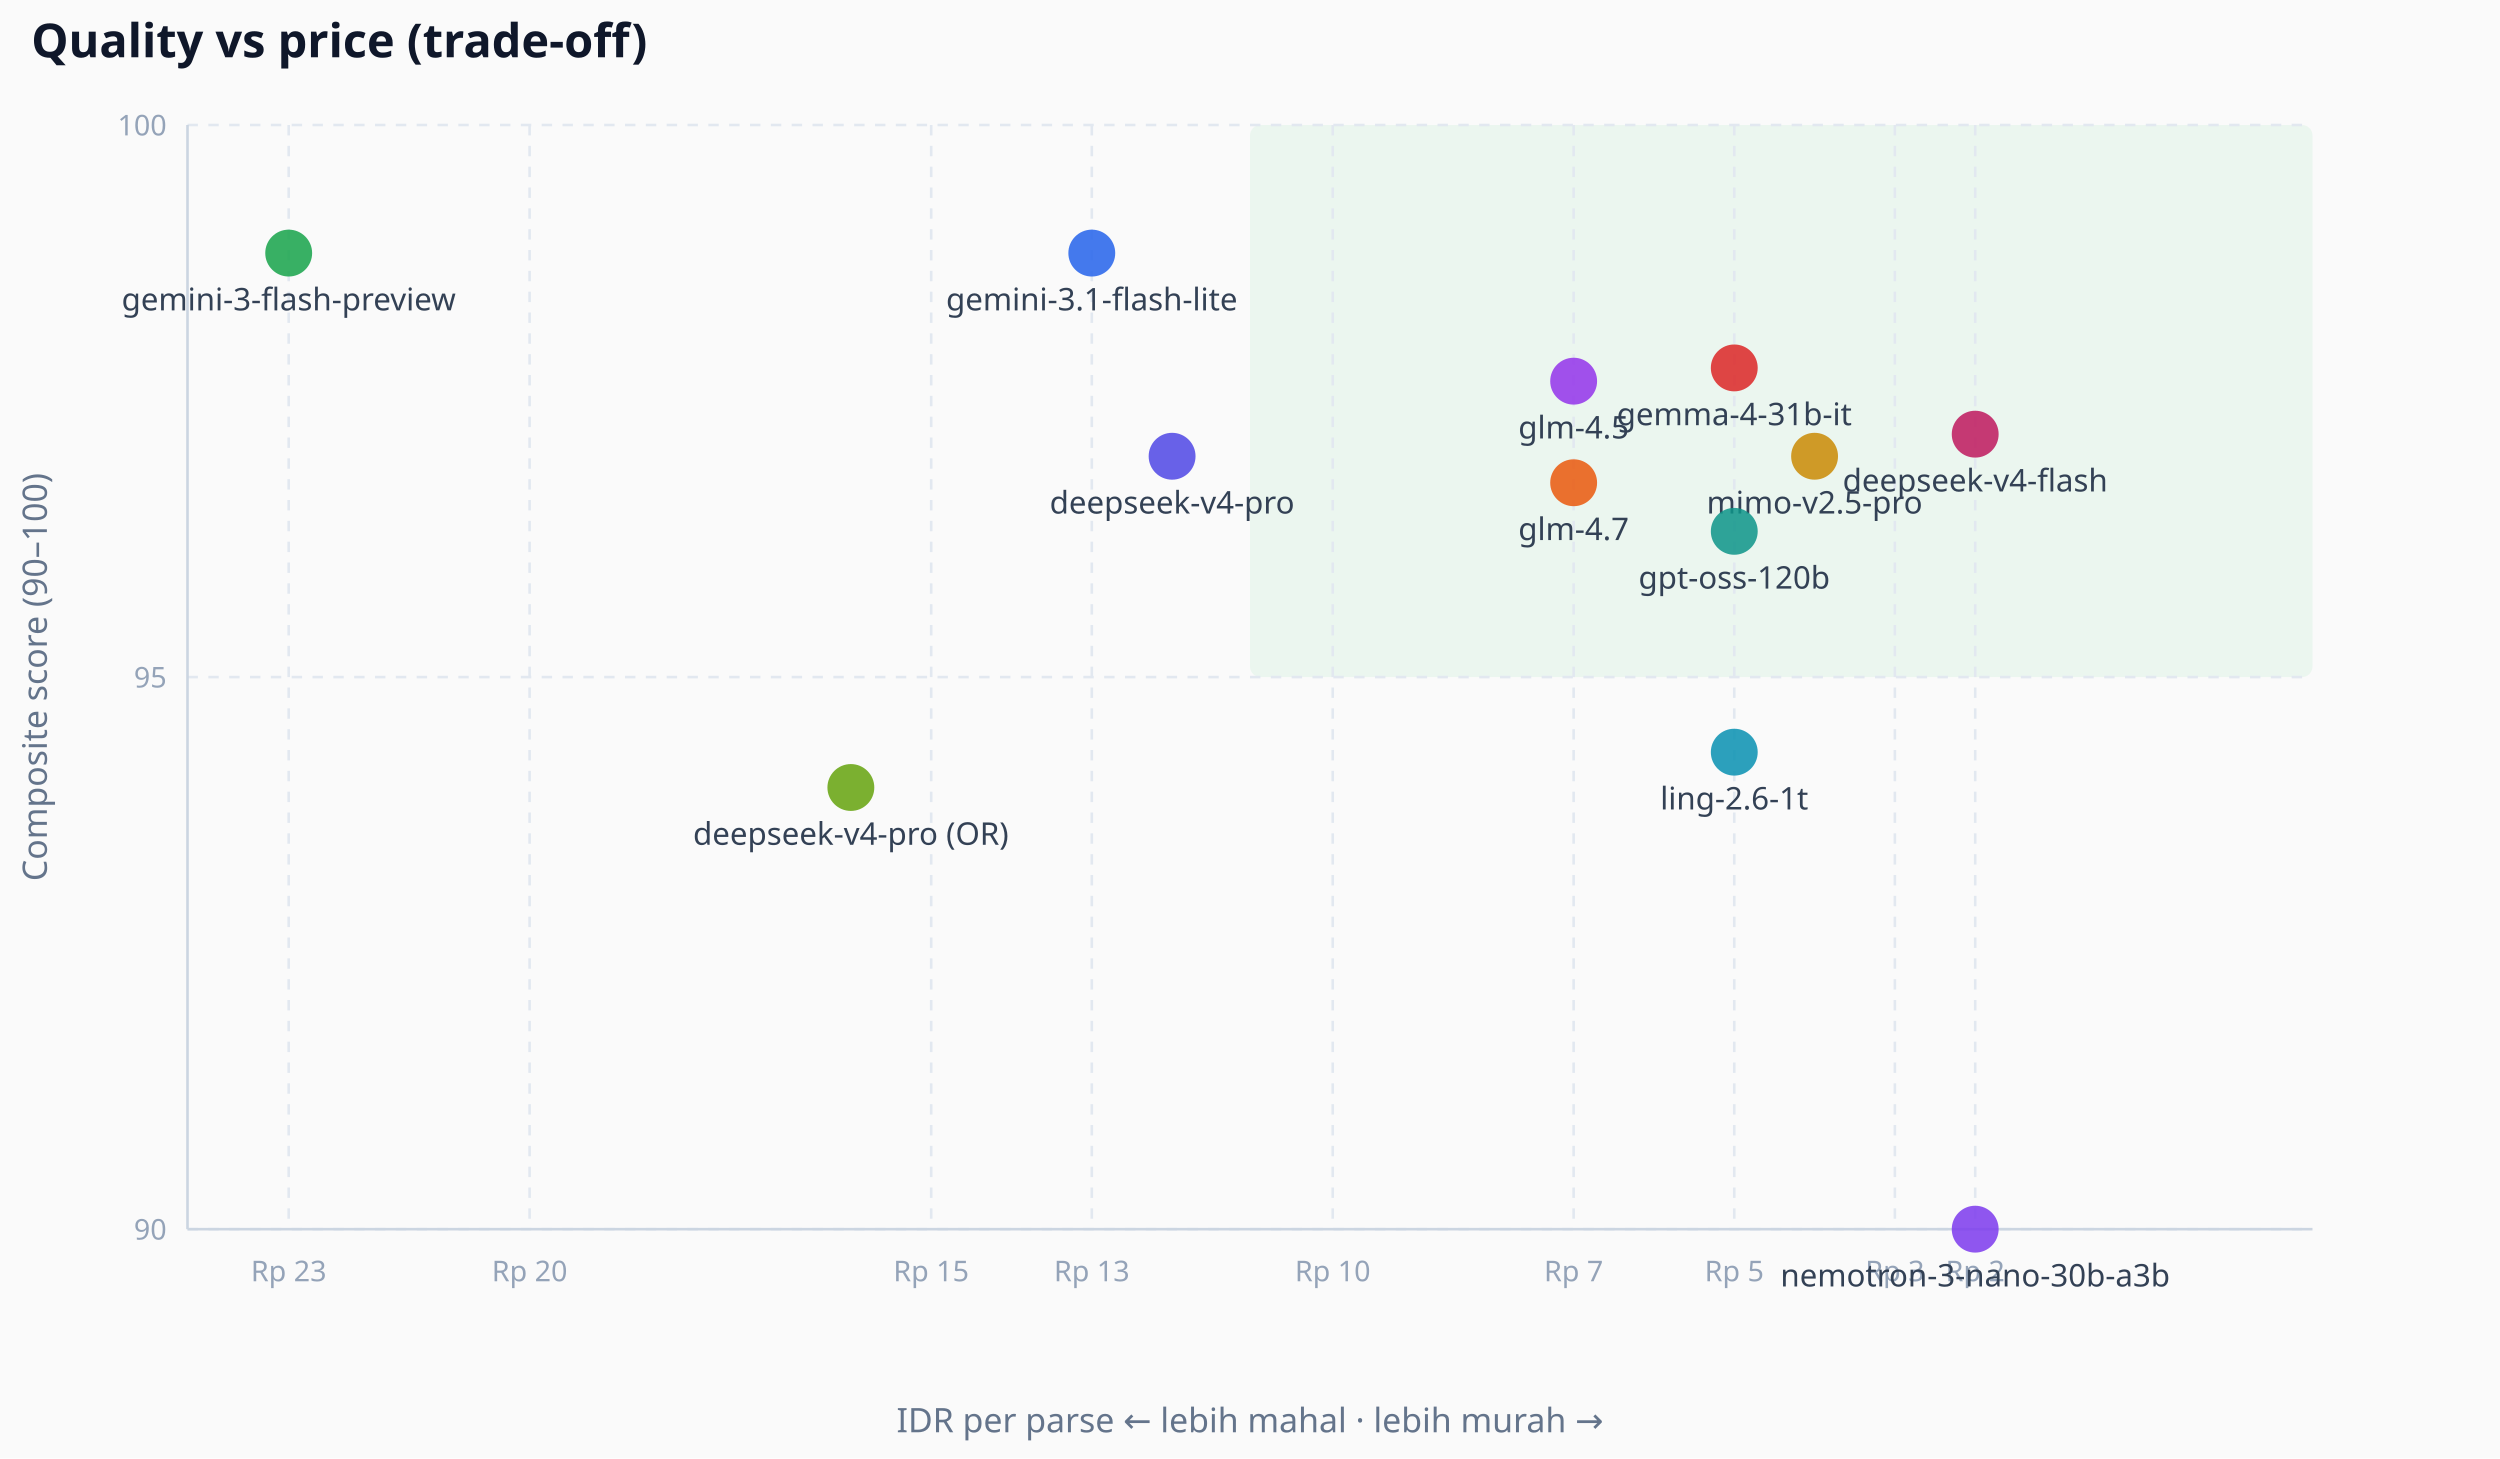
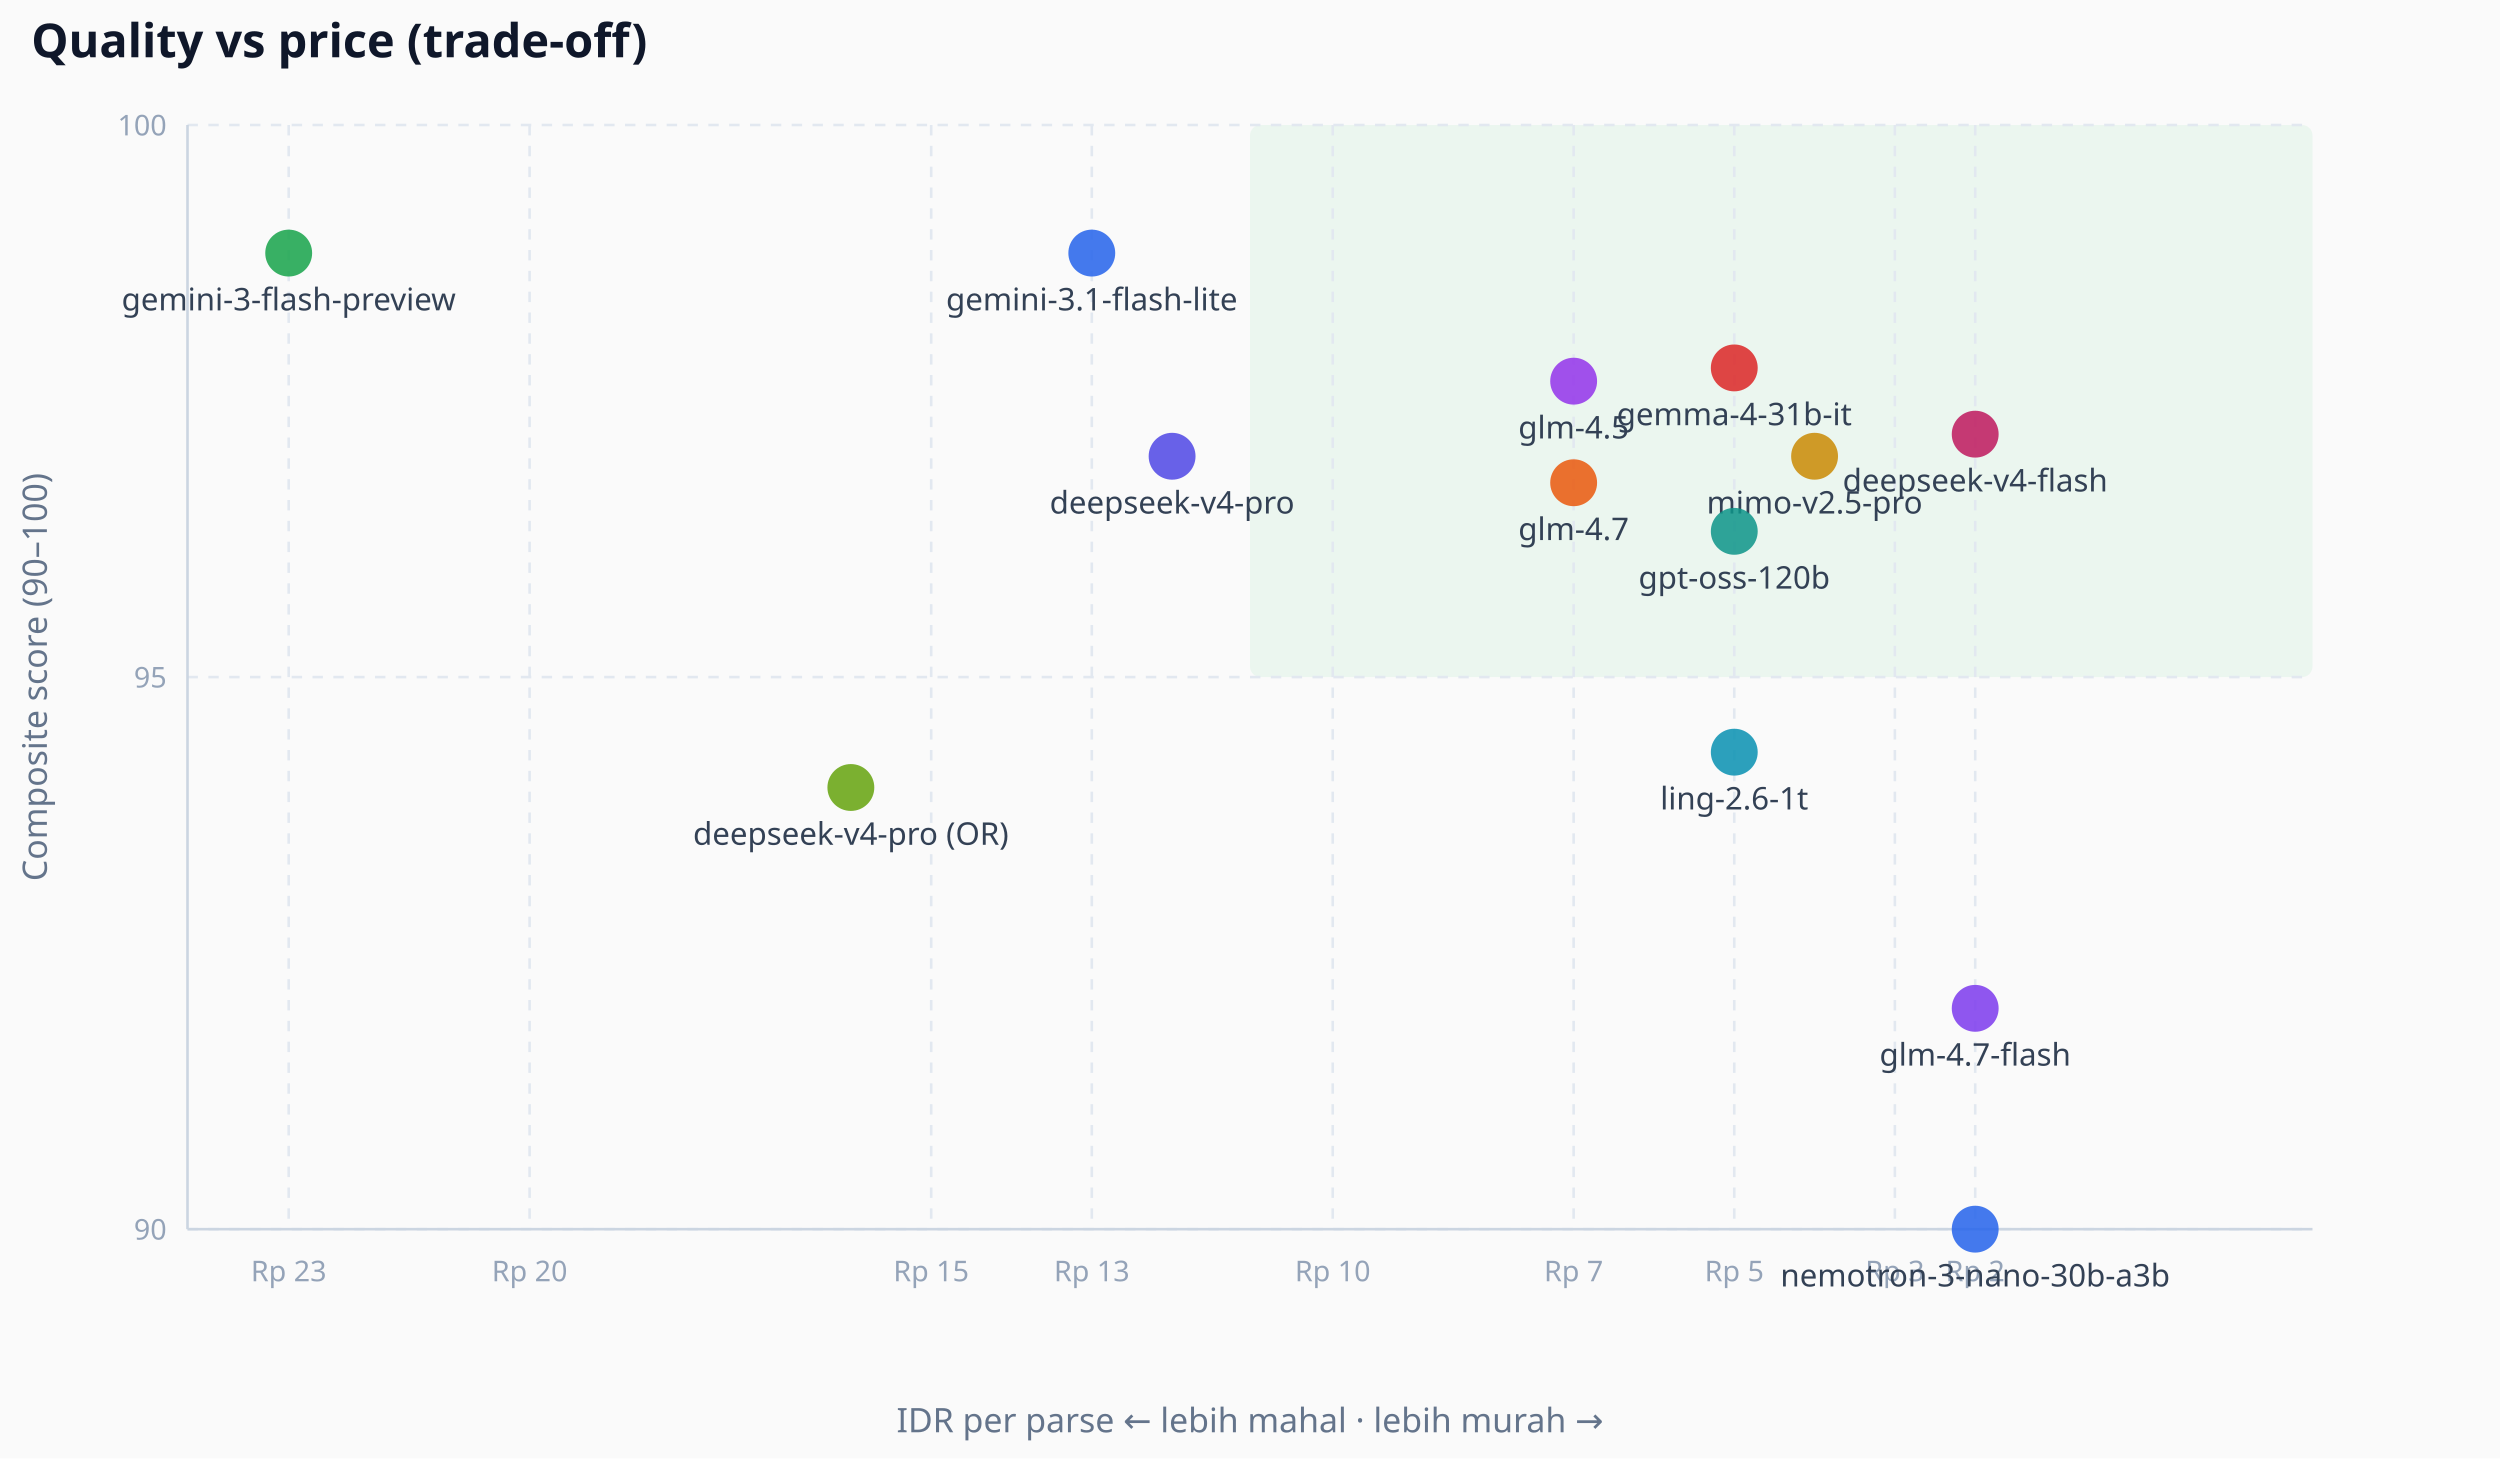
<svg xmlns="http://www.w3.org/2000/svg" viewBox="0 0 960 560" width="960" height="560">
  <style>
    .title { font: 600 18px system-ui, sans-serif; fill: #0f172a; }
    .axis { font: 13px system-ui, sans-serif; fill: #64748b; }
    .tick { font: 11px system-ui, sans-serif; fill: #94a3b8; }
    .dot-label { font: 12px system-ui, sans-serif; fill: #334155; }
  </style>
  <rect width="100%" height="100%" fill="#fafafa" />
  <text x="12" y="22" class="title">Quality vs price (trade-off)</text>
  <rect x="480" y="48" width="408" height="212" fill="#22c55e" opacity="0.07" rx="4" />
  <line x1="72" y1="472" x2="888" y2="472" stroke="#e2e8f0" stroke-dasharray="4 4" />
  <text x="64" y="476" text-anchor="end" class="tick">90</text>
  <line x1="72" y1="260" x2="888" y2="260" stroke="#e2e8f0" stroke-dasharray="4 4" />
  <text x="64" y="264" text-anchor="end" class="tick">95</text>
  <line x1="72" y1="48" x2="888" y2="48" stroke="#e2e8f0" stroke-dasharray="4 4" />
  <text x="64" y="52" text-anchor="end" class="tick">100</text>
  <line x1="758.476" y1="48" x2="758.476" y2="472" stroke="#e2e8f0" stroke-dasharray="4 4" />
  <text x="758.476" y="492" text-anchor="middle" class="tick">Rp 2</text>
  <line x1="727.637" y1="48" x2="727.637" y2="472" stroke="#e2e8f0" stroke-dasharray="4 4" />
  <text x="727.637" y="492" text-anchor="middle" class="tick">Rp 3</text>
  <line x1="665.959" y1="48" x2="665.959" y2="472" stroke="#e2e8f0" stroke-dasharray="4 4" />
  <text x="665.959" y="492" text-anchor="middle" class="tick">Rp 5</text>
  <line x1="604.281" y1="48" x2="604.281" y2="472" stroke="#e2e8f0" stroke-dasharray="4 4" />
  <text x="604.281" y="492" text-anchor="middle" class="tick">Rp 7</text>
  <line x1="511.764" y1="48" x2="511.764" y2="472" stroke="#e2e8f0" stroke-dasharray="4 4" />
  <text x="511.764" y="492" text-anchor="middle" class="tick">Rp 10</text>
  <line x1="419.247" y1="48" x2="419.247" y2="472" stroke="#e2e8f0" stroke-dasharray="4 4" />
  <text x="419.247" y="492" text-anchor="middle" class="tick">Rp 13</text>
  <line x1="357.569" y1="48" x2="357.569" y2="472" stroke="#e2e8f0" stroke-dasharray="4 4" />
  <text x="357.569" y="492" text-anchor="middle" class="tick">Rp 15</text>
  <line x1="203.374" y1="48" x2="203.374" y2="472" stroke="#e2e8f0" stroke-dasharray="4 4" />
  <text x="203.374" y="492" text-anchor="middle" class="tick">Rp 20</text>
  <line x1="110.857" y1="48" x2="110.857" y2="472" stroke="#e2e8f0" stroke-dasharray="4 4" />
  <text x="110.857" y="492" text-anchor="middle" class="tick">Rp 23</text>
  <line x1="72" y1="472" x2="888" y2="472" stroke="#cbd5e1" />
  <line x1="72" y1="48" x2="72" y2="472" stroke="#cbd5e1" />
  <text x="480" y="550" text-anchor="middle" class="axis">IDR per parse ← lebih mahal · lebih murah →</text>
  <text x="18" y="260" transform="rotate(-90 18 260)" text-anchor="middle" class="axis">Composite score (90–100)</text>
  <circle cx="419.247" cy="97.184" r="9" fill="#2563eb" opacity="0.85" />
  <text x="419.247" y="119.184" text-anchor="middle" class="dot-label">gemini-3.1-flash-lite</text>
  <circle cx="110.857" cy="97.184" r="9" fill="#16a34a" opacity="0.85" />
  <text x="110.857" y="119.184" text-anchor="middle" class="dot-label">gemini-3-flash-preview</text>
  <circle cx="665.959" cy="141.28" r="9" fill="#dc2626" opacity="0.85" />
  <text x="665.959" y="163.28" text-anchor="middle" class="dot-label">gemma-4-31b-it</text>
  <circle cx="604.281" cy="146.368" r="9" fill="#9333ea" opacity="0.85" />
  <text x="604.281" y="168.368" text-anchor="middle" class="dot-label">glm-4.5</text>
  <circle cx="604.281" cy="185.376" r="9" fill="#ea580c" opacity="0.85" />
  <text x="604.281" y="207.376" text-anchor="middle" class="dot-label">glm-4.7</text>
  <circle cx="665.959" cy="288.832" r="9" fill="#0891b2" opacity="0.85" />
  <text x="665.959" y="310.832" text-anchor="middle" class="dot-label">ling-2.6-1t</text>
  <circle cx="696.798" cy="175.2" r="9" fill="#ca8a04" opacity="0.85" />
  <text x="696.798" y="197.2" text-anchor="middle" class="dot-label">mimo-v2.5-pro</text>
  <circle cx="450.086" cy="175.2" r="9" fill="#4f46e5" opacity="0.85" />
  <text x="450.086" y="197.2" text-anchor="middle" class="dot-label">deepseek-v4-pro</text>
  <circle cx="665.959" cy="204.032" r="9" fill="#0d9488" opacity="0.85" />
  <text x="665.959" y="226.032" text-anchor="middle" class="dot-label">gpt-oss-120b</text>
  <circle cx="758.476" cy="166.72" r="9" fill="#be185d" opacity="0.85" />
  <text x="758.476" y="188.72" text-anchor="middle" class="dot-label">deepseek-v4-flash</text>
  <circle cx="326.73" cy="302.4" r="9" fill="#65a30d" opacity="0.85" />
  <text x="326.73" y="324.4" text-anchor="middle" class="dot-label">deepseek-v4-pro (OR)</text>
-   <circle cx="758.476" cy="472" r="9" fill="#7c3aed" opacity="0.85" />
+   <circle cx="758.476" cy="387.2" r="9" fill="#7c3aed" opacity="0.85" />
+   <text x="758.476" y="409.2" text-anchor="middle" class="dot-label">glm-4.7-flash</text>
+   <circle cx="758.476" cy="472" r="9" fill="#2563eb" opacity="0.85" />
  <text x="758.476" y="494" text-anchor="middle" class="dot-label">nemotron-3-nano-30b-a3b</text>
</svg>
